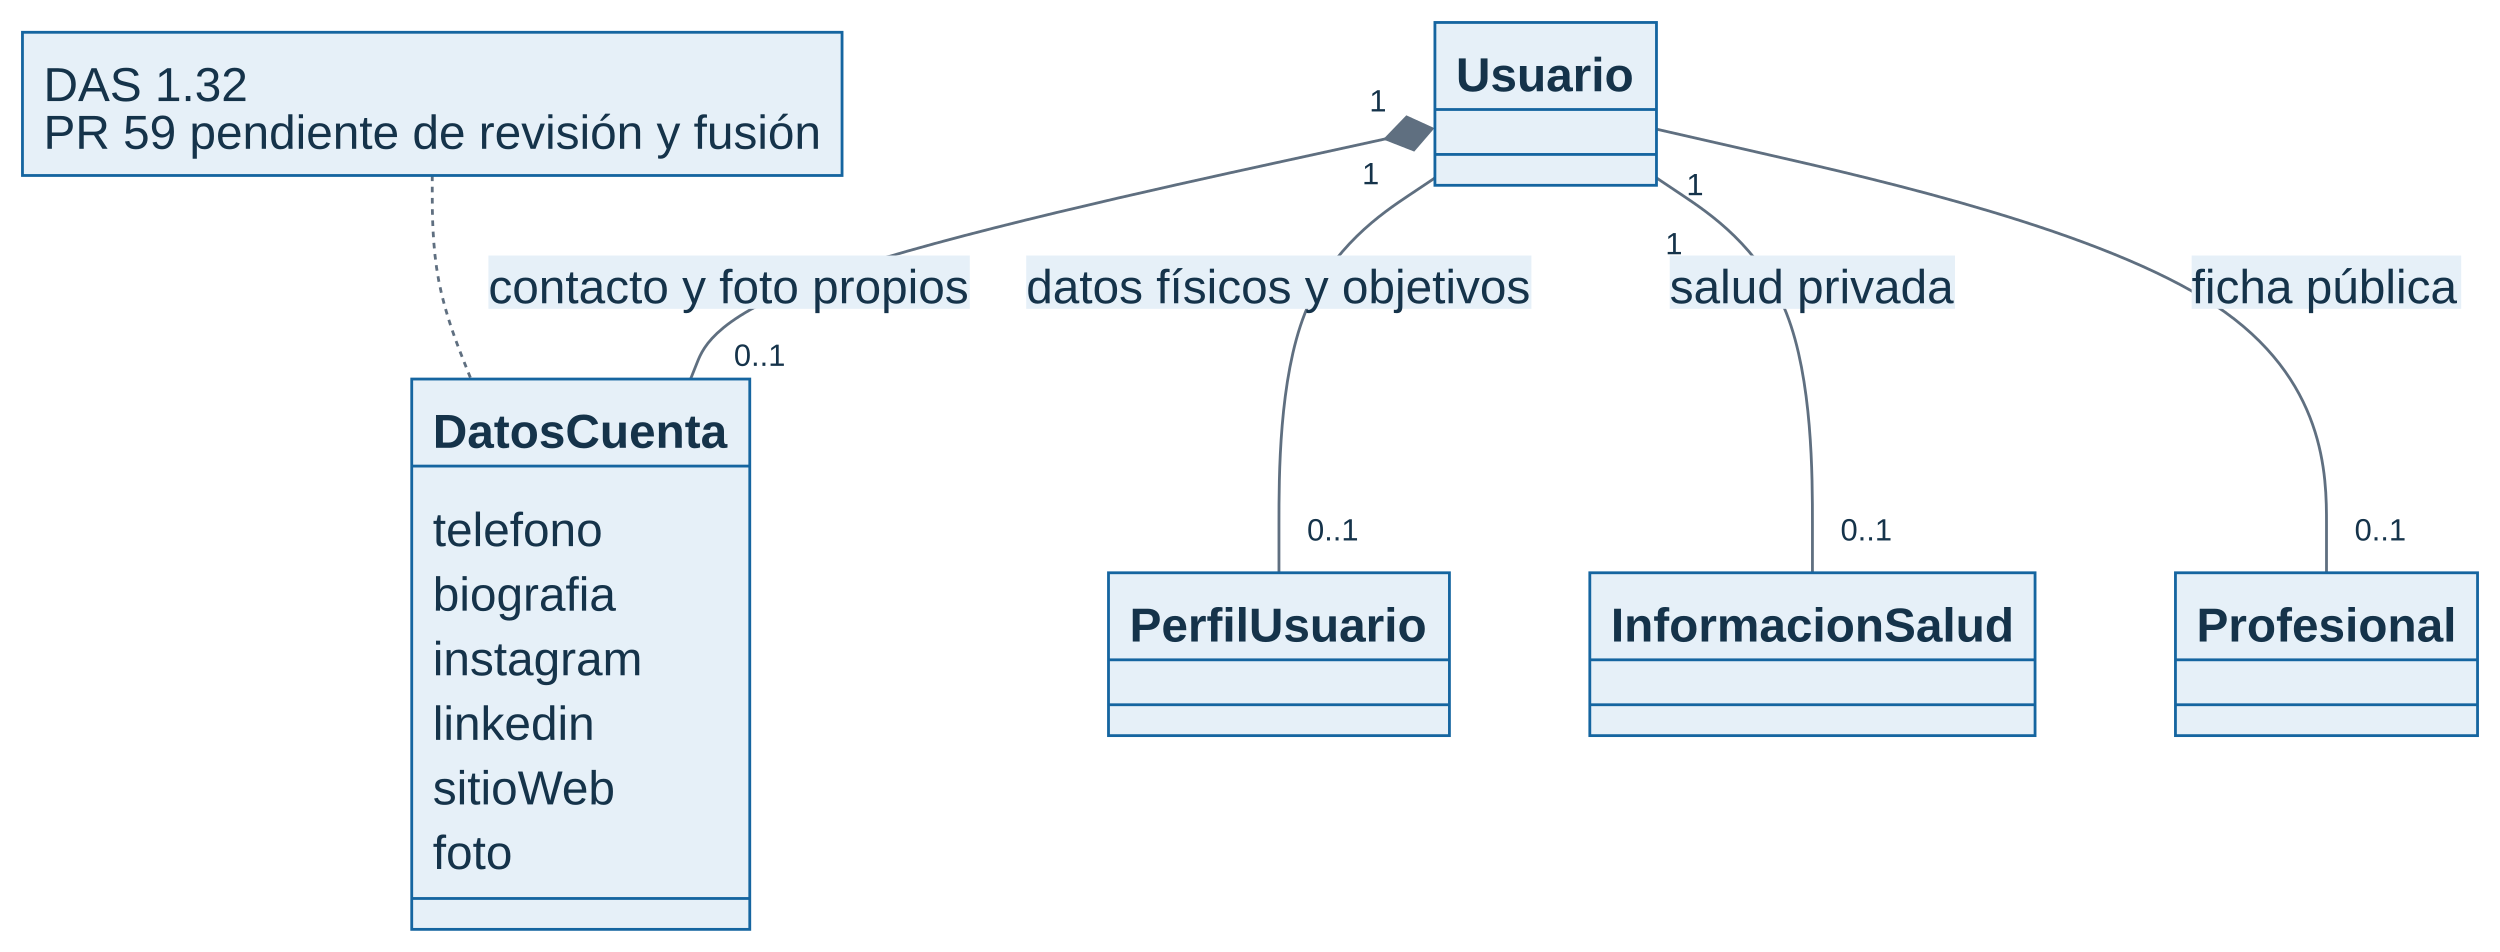
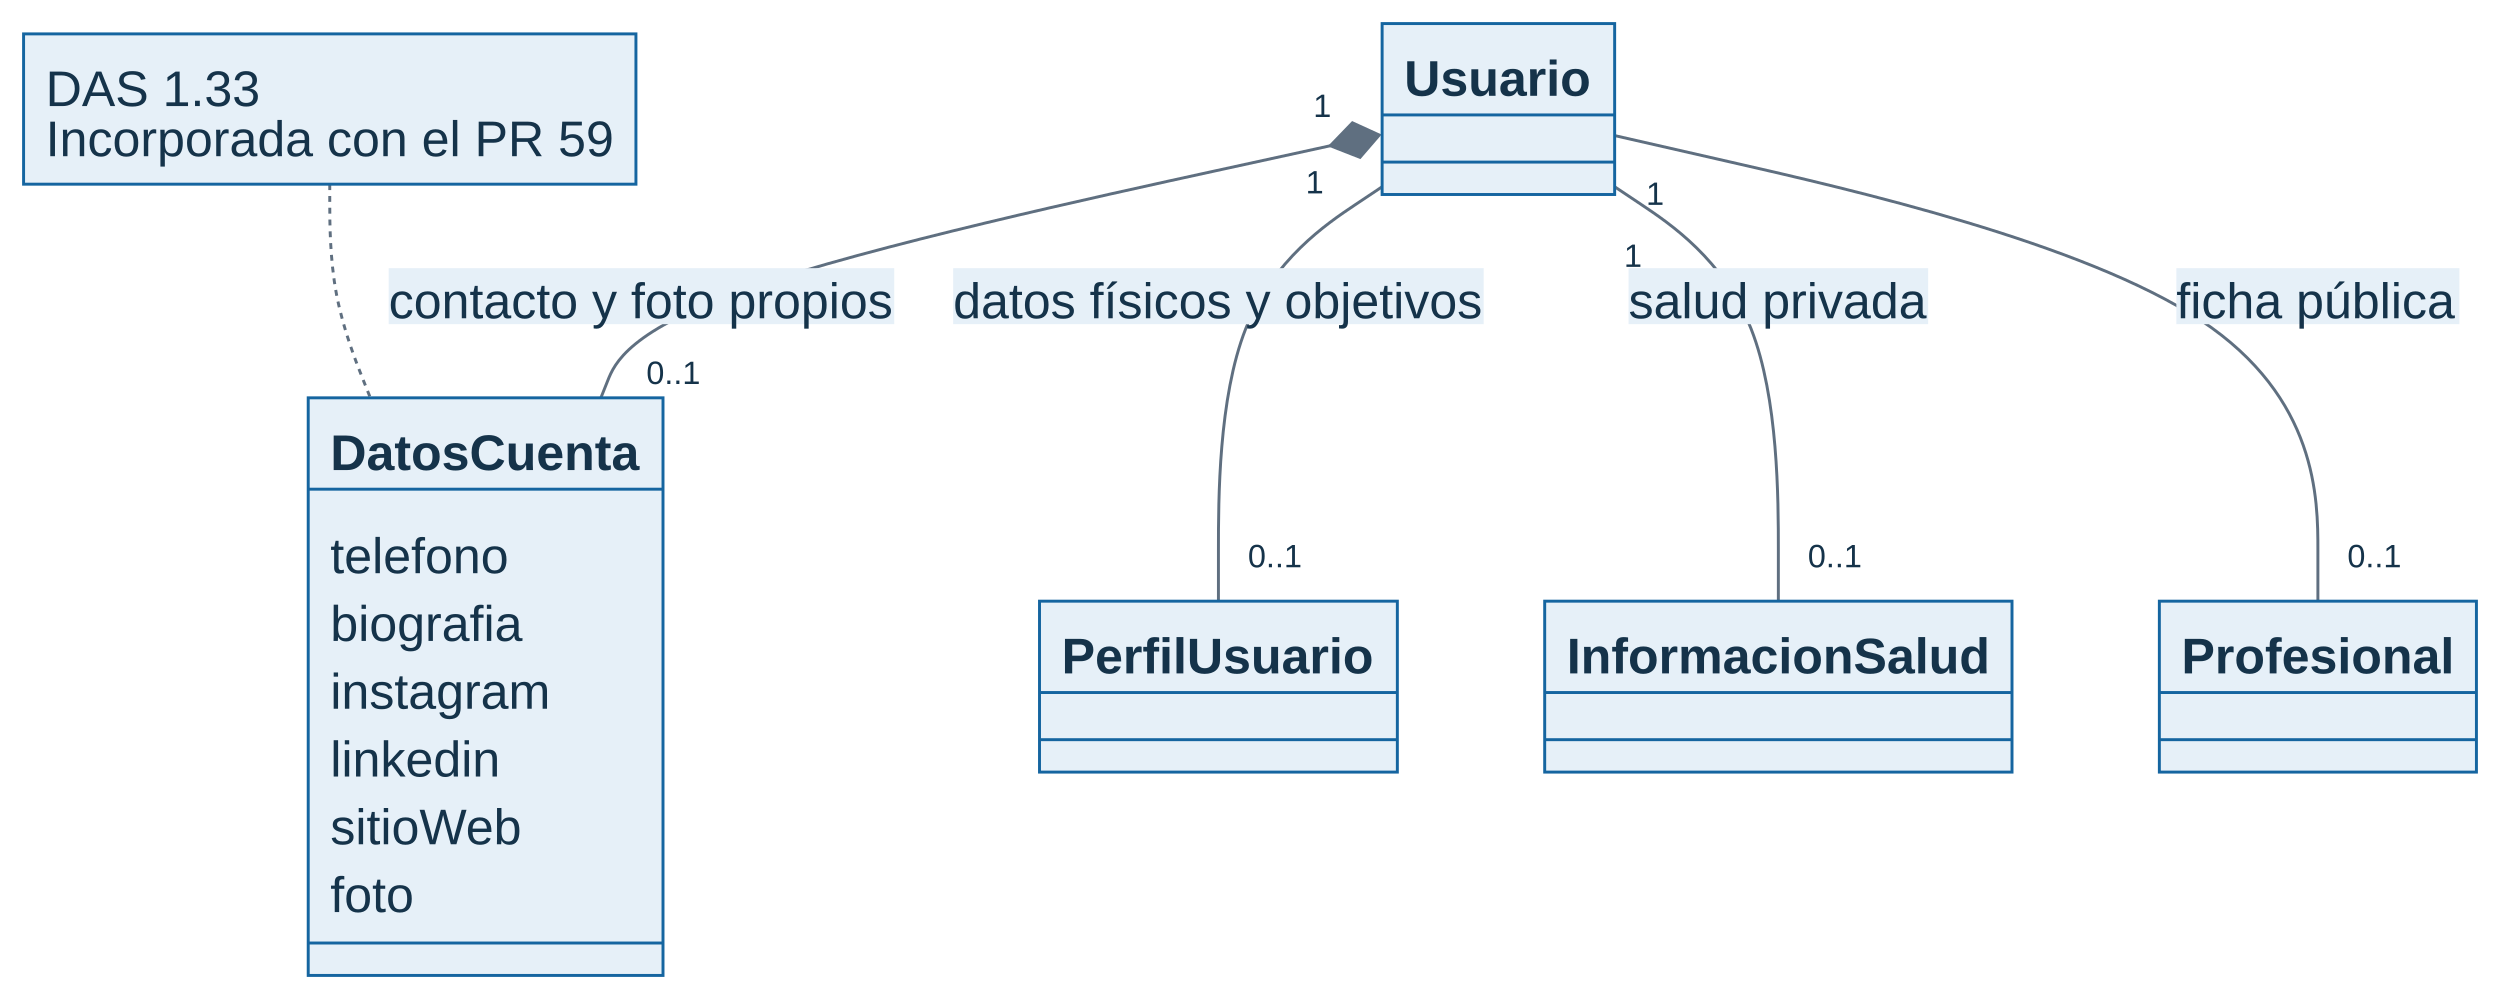
- <svg xmlns="http://www.w3.org/2000/svg" aria-roledescription="classDiagram" role="graphics-document document" viewBox="0 0 890.398 339" height="339" width="890.398" id="diagrama6">
+ <svg xmlns="http://www.w3.org/2000/svg" aria-roledescription="classDiagram" role="graphics-document document" viewBox="0 0 848.344 339" height="339" width="848.344" id="diagrama6">
  <style>#diagrama6{font-family:Arial;font-size:17px;fill:#15334a;}#diagrama6 .error-icon{fill:hsl(26.667, 56.25%, 98.725%);}#diagrama6 .error-text{fill:rgb(1.422, 3.453, 5.078);stroke:rgb(1.422, 3.453, 5.078);}#diagrama6 .edge-thickness-normal{stroke-width:2px;}#diagrama6 .edge-thickness-thick{stroke-width:3.5px;}#diagrama6 .edge-pattern-solid{stroke-dasharray:0;}#diagrama6 .edge-pattern-dashed{stroke-dasharray:3;}#diagrama6 .edge-pattern-dotted{stroke-dasharray:2;}#diagrama6 .marker{fill:#5f6f80;stroke:#5f6f80;}#diagrama6 .marker.cross{stroke:#5f6f80;}#diagrama6 svg{font-family:Arial;font-size:17px;}#diagrama6 g.classGroup text{fill:#1565a0;stroke:none;font-family:Arial;font-size:10px;}#diagrama6 g.classGroup text .title{font-weight:bolder;}#diagrama6 .nodeLabel,#diagrama6 .edgeLabel{color:#15334a;}#diagrama6 .edgeLabel .label rect{fill:#e6f0f8;}#diagrama6 .label text{fill:#15334a;}#diagrama6 .edgeLabel .label span{background:#e6f0f8;}#diagrama6 .classTitle{font-weight:bolder;}#diagrama6 .node rect,#diagrama6 .node circle,#diagrama6 .node ellipse,#diagrama6 .node polygon,#diagrama6 .node path{fill:#e6f0f8;stroke:#1565a0;stroke-width:1px;}#diagrama6 .divider{stroke:#1565a0;stroke-width:1;}#diagrama6 g.clickable{cursor:pointer;}#diagrama6 g.classGroup rect{fill:#e6f0f8;stroke:#1565a0;}#diagrama6 g.classGroup line{stroke:#1565a0;stroke-width:1;}#diagrama6 .classLabel .box{stroke:none;stroke-width:0;fill:#e6f0f8;opacity:0.5;}#diagrama6 .classLabel .label{fill:#1565a0;font-size:10px;}#diagrama6 .relation{stroke:#5f6f80;stroke-width:1;fill:none;}#diagrama6 .dashed-line{stroke-dasharray:3;}#diagrama6 .dotted-line{stroke-dasharray:1 2;}#diagrama6 #compositionStart,#diagrama6 .composition{fill:#5f6f80!important;stroke:#5f6f80!important;stroke-width:1;}#diagrama6 #compositionEnd,#diagrama6 .composition{fill:#5f6f80!important;stroke:#5f6f80!important;stroke-width:1;}#diagrama6 #dependencyStart,#diagrama6 .dependency{fill:#5f6f80!important;stroke:#5f6f80!important;stroke-width:1;}#diagrama6 #dependencyStart,#diagrama6 .dependency{fill:#5f6f80!important;stroke:#5f6f80!important;stroke-width:1;}#diagrama6 #extensionStart,#diagrama6 .extension{fill:transparent!important;stroke:#5f6f80!important;stroke-width:1;}#diagrama6 #extensionEnd,#diagrama6 .extension{fill:transparent!important;stroke:#5f6f80!important;stroke-width:1;}#diagrama6 #aggregationStart,#diagrama6 .aggregation{fill:transparent!important;stroke:#5f6f80!important;stroke-width:1;}#diagrama6 #aggregationEnd,#diagrama6 .aggregation{fill:transparent!important;stroke:#5f6f80!important;stroke-width:1;}#diagrama6 #lollipopStart,#diagrama6 .lollipop{fill:#e6f0f8!important;stroke:#5f6f80!important;stroke-width:1;}#diagrama6 #lollipopEnd,#diagrama6 .lollipop{fill:#e6f0f8!important;stroke:#5f6f80!important;stroke-width:1;}#diagrama6 .edgeTerminals{font-size:11px;line-height:initial;}#diagrama6 .classTitleText{text-anchor:middle;font-size:18px;fill:#15334a;}#diagrama6 :root{--mermaid-font-family:"trebuchet ms",verdana,arial,sans-serif;}</style>
  <g>
    <defs>
      <marker orient="auto" markerHeight="240" markerWidth="190" refY="7" refX="18" class="marker aggregation classDiagram" id="diagrama6_classDiagram-aggregationStart">
        <path d="M 18,7 L9,13 L1,7 L9,1 Z" />
      </marker>
    </defs>
    <defs>
      <marker orient="auto" markerHeight="28" markerWidth="20" refY="7" refX="1" class="marker aggregation classDiagram" id="diagrama6_classDiagram-aggregationEnd">
        <path d="M 18,7 L9,13 L1,7 L9,1 Z" />
      </marker>
    </defs>
    <defs>
      <marker orient="auto" markerHeight="240" markerWidth="190" refY="7" refX="18" class="marker extension classDiagram" id="diagrama6_classDiagram-extensionStart">
        <path d="M 1,7 L18,13 V 1 Z" />
      </marker>
    </defs>
    <defs>
      <marker orient="auto" markerHeight="28" markerWidth="20" refY="7" refX="1" class="marker extension classDiagram" id="diagrama6_classDiagram-extensionEnd">
        <path d="M 1,1 V 13 L18,7 Z" />
      </marker>
    </defs>
    <defs>
      <marker orient="auto" markerHeight="240" markerWidth="190" refY="7" refX="18" class="marker composition classDiagram" id="diagrama6_classDiagram-compositionStart">
        <path d="M 18,7 L9,13 L1,7 L9,1 Z" />
      </marker>
    </defs>
    <defs>
      <marker orient="auto" markerHeight="28" markerWidth="20" refY="7" refX="1" class="marker composition classDiagram" id="diagrama6_classDiagram-compositionEnd">
        <path d="M 18,7 L9,13 L1,7 L9,1 Z" />
      </marker>
    </defs>
    <defs>
      <marker orient="auto" markerHeight="240" markerWidth="190" refY="7" refX="6" class="marker dependency classDiagram" id="diagrama6_classDiagram-dependencyStart">
        <path d="M 5,7 L9,13 L1,7 L9,1 Z" />
      </marker>
    </defs>
    <defs>
      <marker orient="auto" markerHeight="28" markerWidth="20" refY="7" refX="13" class="marker dependency classDiagram" id="diagrama6_classDiagram-dependencyEnd">
        <path d="M 18,7 L9,13 L14,7 L9,1 Z" />
      </marker>
    </defs>
    <defs>
      <marker orient="auto" markerHeight="240" markerWidth="190" refY="7" refX="13" class="marker lollipop classDiagram" id="diagrama6_classDiagram-lollipopStart">
        <circle r="6" cy="7" cx="7" fill="transparent" stroke="black" />
      </marker>
    </defs>
    <defs>
      <marker orient="auto" markerHeight="240" markerWidth="190" refY="7" refX="1" class="marker lollipop classDiagram" id="diagrama6_classDiagram-lollipopEnd">
        <circle r="6" cy="7" cx="7" fill="transparent" stroke="black" />
      </marker>
    </defs>
    <g class="root">
      <g class="clusters" />
      <g class="edgePaths">
-         <path marker-start="url(#diagrama6_classDiagram-compositionStart)" style="fill:none" class="edge-pattern-solid relation" id="id_Usuario_DatosCuenta_1" d="M493.474,49.456L454.516,57.963C415.558,66.471,337.642,83.485,296.389,97.743C255.136,112,250.546,123.5,248.251,129.25L245.956,135" />
-         <path style="fill:none" class="edge-pattern-solid relation" id="id_Usuario_PerfilUsuario_2" d="M511.06,63.372L501.802,69.56C492.545,75.748,474.029,88.124,464.771,111.562C455.514,135,455.514,169.5,455.514,186.75L455.514,204" />
-         <path style="fill:none" class="edge-pattern-solid relation" id="id_Usuario_InformacionSalud_3" d="M589.969,63.372L599.227,69.56C608.485,75.748,627,88.124,636.258,111.562C645.516,135,645.516,169.5,645.516,186.75L645.516,204" />
-         <path style="fill:none" class="edge-pattern-solid relation" id="id_Usuario_Profesional_4" d="M589.969,46.009L629.741,55.091C669.513,64.173,749.057,82.336,788.83,108.668C828.602,135,828.602,169.5,828.602,186.75L828.602,204" />
-         <path style="fill:none" class="edge-pattern-dotted relation" id="edgeNote5" d="M153.953,62.5L153.953,68.833C153.953,75.167,153.953,87.833,156.248,99.917C158.543,112,163.133,123.5,165.428,129.25L167.724,135" />
+         <path marker-start="url(#diagrama6_classDiagram-compositionStart)" style="fill:none" class="edge-pattern-solid relation" id="id_Usuario_DatosCuenta_1" d="M451.42,49.456L412.462,57.963C373.504,66.471,295.588,83.485,254.334,97.743C213.081,112,208.491,123.5,206.196,129.25L203.901,135" />
+         <path style="fill:none" class="edge-pattern-solid relation" id="id_Usuario_PerfilUsuario_2" d="M469.005,63.372L459.748,69.56C450.49,75.748,431.974,88.124,422.717,111.562C413.459,135,413.459,169.5,413.459,186.75L413.459,204" />
+         <path style="fill:none" class="edge-pattern-solid relation" id="id_Usuario_InformacionSalud_3" d="M547.915,63.372L557.172,69.56C566.43,75.748,584.945,88.124,594.203,111.562C603.461,135,603.461,169.5,603.461,186.75L603.461,204" />
+         <path style="fill:none" class="edge-pattern-solid relation" id="id_Usuario_Profesional_4" d="M547.915,46.009L587.687,55.091C627.459,64.173,707.003,82.336,746.775,108.668C786.547,135,786.547,169.5,786.547,186.75L786.547,204" />
+         <path style="fill:none" class="edge-pattern-dotted relation" id="edgeNote5" d="M111.898,62.5L111.898,68.833C111.898,75.167,111.898,87.833,114.194,99.917C116.489,112,121.079,123.5,123.374,129.25L125.669,135" />
      </g>
      <g class="edgeLabels">
-         <g transform="translate(259.7261, 100.5)" class="edgeLabel">
+         <g transform="translate(217.6714, 100.5)" class="edgeLabel">
          <g transform="translate(-85.77295, -9.5)" class="label">
-             <rect height="19" width="171.452" ry="0" rx="0" />
+             <rect height="19" width="171.546" ry="0" rx="0" />
            <text style="">
              <tspan class="row" x="0" dy="1em" xml:space="preserve">contacto y foto propios</tspan>
            </text>
          </g>
        </g>
-         <g transform="translate(490.7628, 34.69463)" class="edgeTerminals">
-           <g transform="translate(-3.0625, -6)" class="inner">
-             <text style="">
-               <tspan class="row" x="0" dy="1em" xml:space="preserve">1</tspan>
-             </text>
-           </g>
-         </g>
-         <g transform="translate(261.3742, 119.3074)" class="edgeTerminals">
-           <g transform="translate(-9.179688, -6)" class="inner" />
-           <text style="">
-             <tspan class="row" x="0" dy="1em" xml:space="preserve">0..1</tspan>
-           </text>
-         </g>
-         <g transform="translate(455.5137, 100.5)" class="edgeLabel">
+         <g transform="translate(448.7081, 34.69463)" class="edgeTerminals">
+           <g transform="translate(-3.0625, -6)" class="inner">
+             <text style="">
+               <tspan class="row" x="0" dy="1em" xml:space="preserve">1</tspan>
+             </text>
+           </g>
+         </g>
+         <g transform="translate(219.3195, 119.3074)" class="edgeTerminals">
+           <g transform="translate(-9.179688, -6)" class="inner" />
+           <text style="">
+             <tspan class="row" x="0" dy="1em" xml:space="preserve">0..1</tspan>
+           </text>
+         </g>
+         <g transform="translate(413.459, 100.5)" class="edgeLabel">
          <g transform="translate(-90.01465, -9.5)" class="label">
-             <rect height="19" width="179.93" ry="0" rx="0" />
+             <rect height="19" width="180.029" ry="0" rx="0" />
            <text style="">
              <tspan class="row" x="0" dy="1em" xml:space="preserve">datos físicos y objetivos</tspan>
            </text>
          </g>
        </g>
-         <g transform="translate(488.1753, 60.62617)" class="edgeTerminals">
-           <g transform="translate(-3.0625, -6)" class="inner">
-             <text style="">
-               <tspan class="row" x="0" dy="1em" xml:space="preserve">1</tspan>
-             </text>
-           </g>
-         </g>
-         <g transform="translate(465.5137, 181.5)" class="edgeTerminals">
-           <g transform="translate(-9.179688, -6)" class="inner" />
-           <text style="">
-             <tspan class="row" x="0" dy="1em" xml:space="preserve">0..1</tspan>
-           </text>
-         </g>
-         <g transform="translate(645.5156, 100.5)" class="edgeLabel">
+         <g transform="translate(446.1207, 60.62617)" class="edgeTerminals">
+           <g transform="translate(-3.0625, -6)" class="inner">
+             <text style="">
+               <tspan class="row" x="0" dy="1em" xml:space="preserve">1</tspan>
+             </text>
+           </g>
+         </g>
+         <g transform="translate(423.459, 181.5)" class="edgeTerminals">
+           <g transform="translate(-9.179688, -6)" class="inner" />
+           <text style="">
+             <tspan class="row" x="0" dy="1em" xml:space="preserve">0..1</tspan>
+           </text>
+         </g>
+         <g transform="translate(603.4609, 100.5)" class="edgeLabel">
          <g transform="translate(-50.83276, -9.5)" class="label">
-             <rect height="19" width="101.612" ry="0" rx="0" />
+             <rect height="19" width="101.666" ry="0" rx="0" />
            <text style="">
              <tspan class="row" x="0" dy="1em" xml:space="preserve">salud privada</tspan>
            </text>
          </g>
        </g>
-         <g transform="translate(596.1828, 85.56754)" class="edgeTerminals">
-           <g transform="translate(-3.0625, -6)" class="inner">
-             <text style="">
-               <tspan class="row" x="0" dy="1em" xml:space="preserve">1</tspan>
-             </text>
-           </g>
-         </g>
-         <g transform="translate(655.5156, 181.5)" class="edgeTerminals">
-           <g transform="translate(-9.179688, -6)" class="inner" />
-           <text style="">
-             <tspan class="row" x="0" dy="1em" xml:space="preserve">0..1</tspan>
-           </text>
-         </g>
-         <g transform="translate(828.6016, 100.5)" class="edgeLabel">
+         <g transform="translate(554.1281, 85.56754)" class="edgeTerminals">
+           <g transform="translate(-3.0625, -6)" class="inner">
+             <text style="">
+               <tspan class="row" x="0" dy="1em" xml:space="preserve">1</tspan>
+             </text>
+           </g>
+         </g>
+         <g transform="translate(613.4609, 181.5)" class="edgeTerminals">
+           <g transform="translate(-9.179688, -6)" class="inner" />
+           <text style="">
+             <tspan class="row" x="0" dy="1em" xml:space="preserve">0..1</tspan>
+           </text>
+         </g>
+         <g transform="translate(786.5469, 100.5)" class="edgeLabel">
          <g transform="translate(-48.0249, -9.5)" class="label">
-             <rect height="19" width="96.001" ry="0" rx="0" />
+             <rect height="19" width="96.05" ry="0" rx="0" />
            <text style="">
              <tspan class="row" x="0" dy="1em" xml:space="preserve">ficha pública</tspan>
            </text>
          </g>
        </g>
-         <g transform="translate(603.6909, 64.52866)" class="edgeTerminals">
-           <g transform="translate(-3.0625, -6)" class="inner">
-             <text style="">
-               <tspan class="row" x="0" dy="1em" xml:space="preserve">1</tspan>
-             </text>
-           </g>
-         </g>
-         <g transform="translate(838.6016, 181.5)" class="edgeTerminals">
+         <g transform="translate(561.6362, 64.52866)" class="edgeTerminals">
+           <g transform="translate(-3.0625, -6)" class="inner">
+             <text style="">
+               <tspan class="row" x="0" dy="1em" xml:space="preserve">1</tspan>
+             </text>
+           </g>
+         </g>
+         <g transform="translate(796.5469, 181.5)" class="edgeTerminals">
          <g transform="translate(-9.179688, -6)" class="inner" />
          <text style="">
            <tspan class="row" x="0" dy="1em" xml:space="preserve">0..1</tspan>
          </text>
        </g>
        <g class="edgeLabel">
          <g transform="translate(0, 0)" class="label">
            <rect height="0" width="0" ry="0" rx="0" />
            <text style="">
              <tspan class="row" x="0" dy="1em" xml:space="preserve" />
            </text>
          </g>
        </g>
      </g>
      <g class="nodes">
-         <g transform="translate(550.5146, 37)" data-id="Usuario" data-node="true" id="classId-Usuario-27" class="node default">
+         <g transform="translate(508.46, 37)" data-id="Usuario" data-node="true" id="classId-Usuario-27" class="node default">
          <rect height="58" width="78.909" y="-29" x="-39.455" class="outer title-state" style="" />
          <line y2="2" y1="2" x2="39.455" x1="-39.455" class="divider" />
          <line y2="18" y1="18" x2="39.455" x1="-39.455" class="divider" />
          <g class="label">
            <text style="">
              <tspan class="title-row" x="0" dy="1em" xml:space="preserve" />
            </text>
            <text transform="translate( -31.95459, -21.5)" class="classTitle" style="">
              <tspan class="title-row" x="0" dy="1em" xml:space="preserve">Usuario</tspan>
            </text>
          </g>
        </g>
-         <g transform="translate(206.8396, 233)" data-id="DatosCuenta" data-node="true" id="classId-DatosCuenta-28" class="node default">
+         <g transform="translate(164.7849, 233)" data-id="DatosCuenta" data-node="true" id="classId-DatosCuenta-28" class="node default">
          <rect height="196" width="120.393" y="-98" x="-60.196" class="outer title-state" style="" />
          <line y2="-67" y1="-67" x2="60.196" x1="-60.196" class="divider" />
          <line y2="87" y1="87" x2="60.196" x1="-60.196" class="divider" />
          <g class="label">
            <text style="">
              <tspan class="title-row" x="0" dy="1em" xml:space="preserve" />
            </text>
            <text transform="translate( -52.69629, -90.5)" class="classTitle" style="">
              <tspan class="title-row" x="0" dy="1em" xml:space="preserve">DatosCuenta</tspan>
            </text>
            <text transform="translate( -52.69629, -55.5)" style="">
              <tspan class="title-row" x="0" dy="1em" xml:space="preserve">telefono</tspan>
            </text>
            <text transform="translate( -52.69629, -32.5)" style="">
              <tspan class="title-row" x="0" dy="1em" xml:space="preserve">biografia</tspan>
            </text>
            <text transform="translate( -52.69629, -9.5)" style="">
              <tspan class="title-row" x="0" dy="1em" xml:space="preserve">instagram</tspan>
            </text>
            <text transform="translate( -52.69629, 13.5)" style="">
              <tspan class="title-row" x="0" dy="1em" xml:space="preserve">linkedin</tspan>
            </text>
            <text transform="translate( -52.69629, 36.5)" style="">
              <tspan class="title-row" x="0" dy="1em" xml:space="preserve">sitioWeb</tspan>
            </text>
            <text transform="translate( -52.69629, 59.5)" style="">
              <tspan class="title-row" x="0" dy="1em" xml:space="preserve">foto</tspan>
            </text>
          </g>
        </g>
-         <g transform="translate(455.5137, 233)" data-id="PerfilUsuario" data-node="true" id="classId-PerfilUsuario-29" class="node default">
+         <g transform="translate(413.459, 233)" data-id="PerfilUsuario" data-node="true" id="classId-PerfilUsuario-29" class="node default">
          <rect height="58" width="121.426" y="-29" x="-60.713" class="outer title-state" style="" />
          <line y2="2" y1="2" x2="60.713" x1="-60.713" class="divider" />
          <line y2="18" y1="18" x2="60.713" x1="-60.713" class="divider" />
          <g class="label">
            <text style="">
              <tspan class="title-row" x="0" dy="1em" xml:space="preserve" />
            </text>
            <text transform="translate( -53.21289, -21.5)" class="classTitle" style="">
              <tspan class="title-row" x="0" dy="1em" xml:space="preserve">PerfilUsuario</tspan>
            </text>
          </g>
        </g>
-         <g transform="translate(645.5156, 233)" data-id="InformacionSalud" data-node="true" id="classId-InformacionSalud-30" class="node default">
+         <g transform="translate(603.4609, 233)" data-id="InformacionSalud" data-node="true" id="classId-InformacionSalud-30" class="node default">
          <rect height="58" width="158.578" y="-29" x="-79.289" class="outer title-state" style="" />
          <line y2="2" y1="2" x2="79.289" x1="-79.289" class="divider" />
          <line y2="18" y1="18" x2="79.289" x1="-79.289" class="divider" />
          <g class="label">
            <text style="">
              <tspan class="title-row" x="0" dy="1em" xml:space="preserve" />
            </text>
            <text transform="translate( -71.78906, -21.5)" class="classTitle" style="">
              <tspan class="title-row" x="0" dy="1em" xml:space="preserve">InformacionSalud</tspan>
            </text>
          </g>
        </g>
-         <g transform="translate(828.6016, 233)" data-id="Profesional" data-node="true" id="classId-Profesional-31" class="node default">
+         <g transform="translate(786.5469, 233)" data-id="Profesional" data-node="true" id="classId-Profesional-31" class="node default">
          <rect height="58" width="107.594" y="-29" x="-53.797" class="outer title-state" style="" />
          <line y2="2" y1="2" x2="53.797" x1="-53.797" class="divider" />
          <line y2="18" y1="18" x2="53.797" x1="-53.797" class="divider" />
          <g class="label">
            <text style="">
              <tspan class="title-row" x="0" dy="1em" xml:space="preserve" />
            </text>
            <text transform="translate( -46.29688, -21.5)" class="classTitle" style="">
              <tspan class="title-row" x="0" dy="1em" xml:space="preserve">Profesional</tspan>
            </text>
          </g>
        </g>
-         <g transform="translate(153.9531, 37)" data-id="note0" data-node="true" id="note0" class="node undefined">
-           <rect height="51" width="291.906" y="-25.5" x="-145.953" ry="0" rx="0" />
-           <g transform="translate(-138.4531, -18)" style="" class="label">
+         <g transform="translate(111.8984, 37)" data-id="note0" data-node="true" id="note0" class="node undefined">
+           <rect height="51" width="207.797" y="-25.5" x="-103.898" ry="0" rx="0" />
+           <g transform="translate(-96.39844, -18)" style="" class="label">
            <rect />
            <text style="">
-               <tspan class="row" x="0" dy="1em" xml:space="preserve">DAS 1.32</tspan>
-               <tspan class="row" x="0" dy="1em" xml:space="preserve">PR 59 pendiente de revisión y fusión</tspan>
+               <tspan class="row" x="0" dy="1em" xml:space="preserve">DAS 1.33</tspan>
+               <tspan class="row" x="0" dy="1em" xml:space="preserve">Incorporada con el PR 59</tspan>
            </text>
          </g>
        </g>
      </g>
    </g>
  </g>
</svg>
